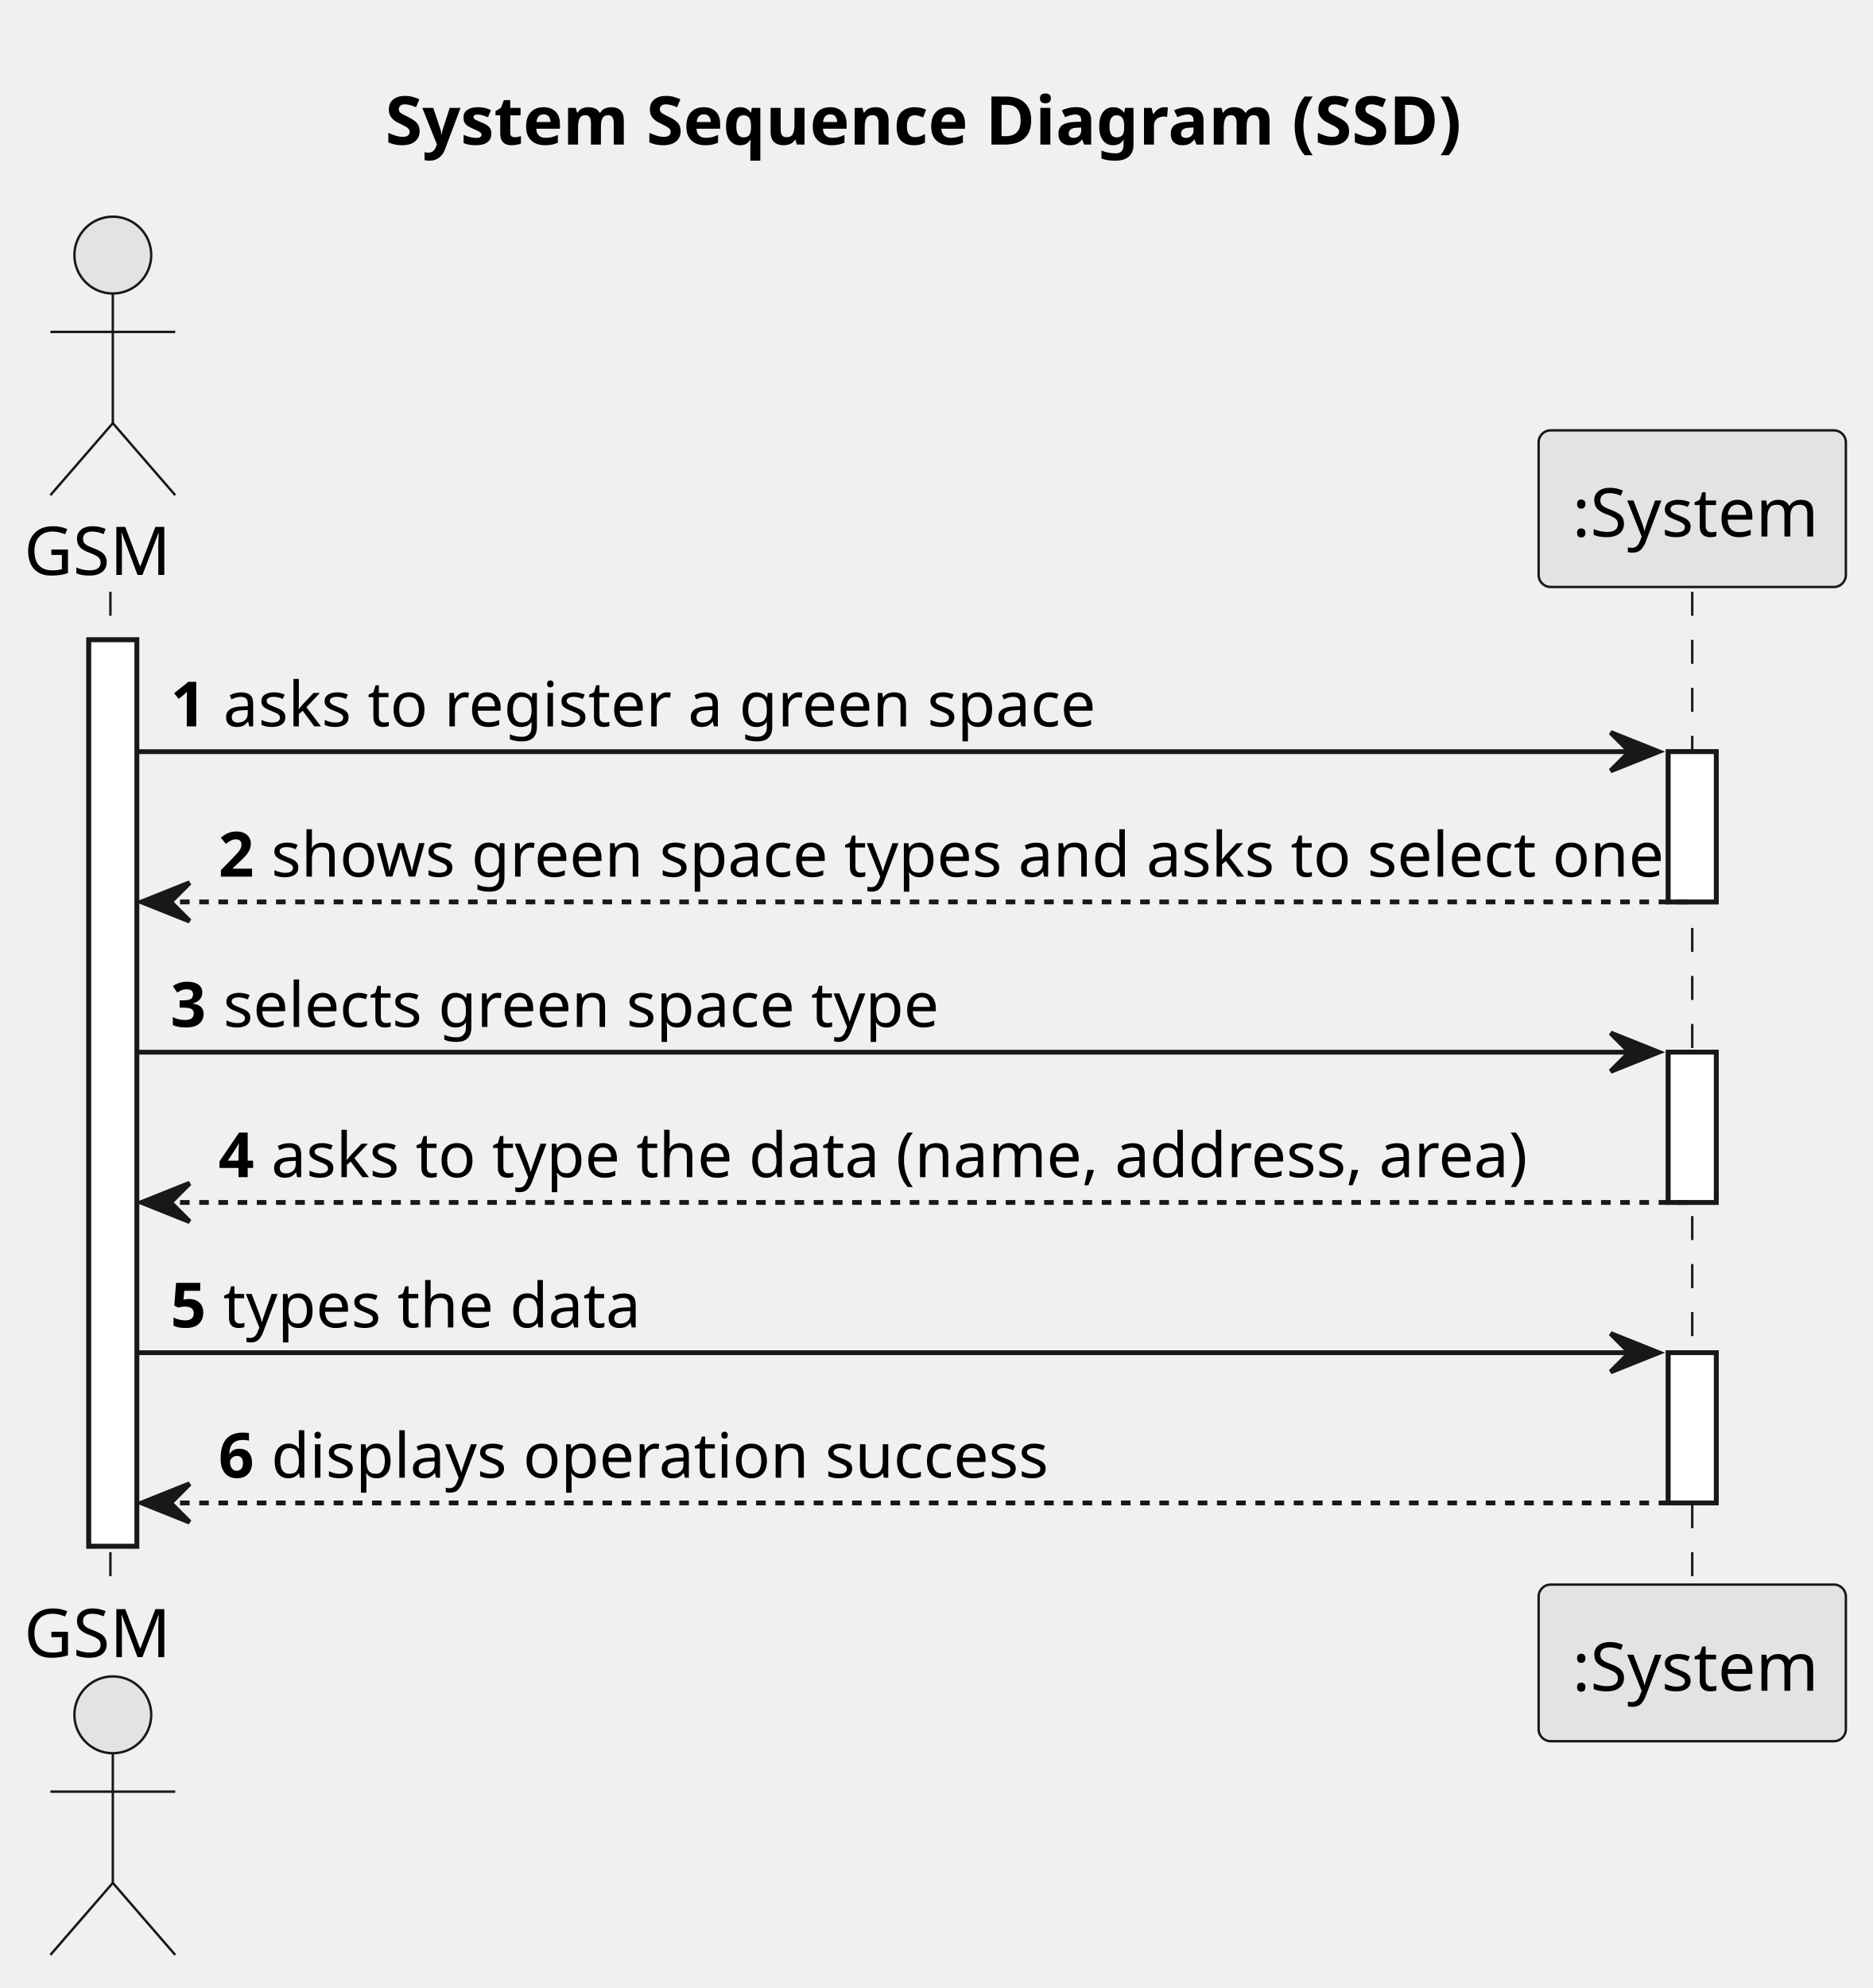
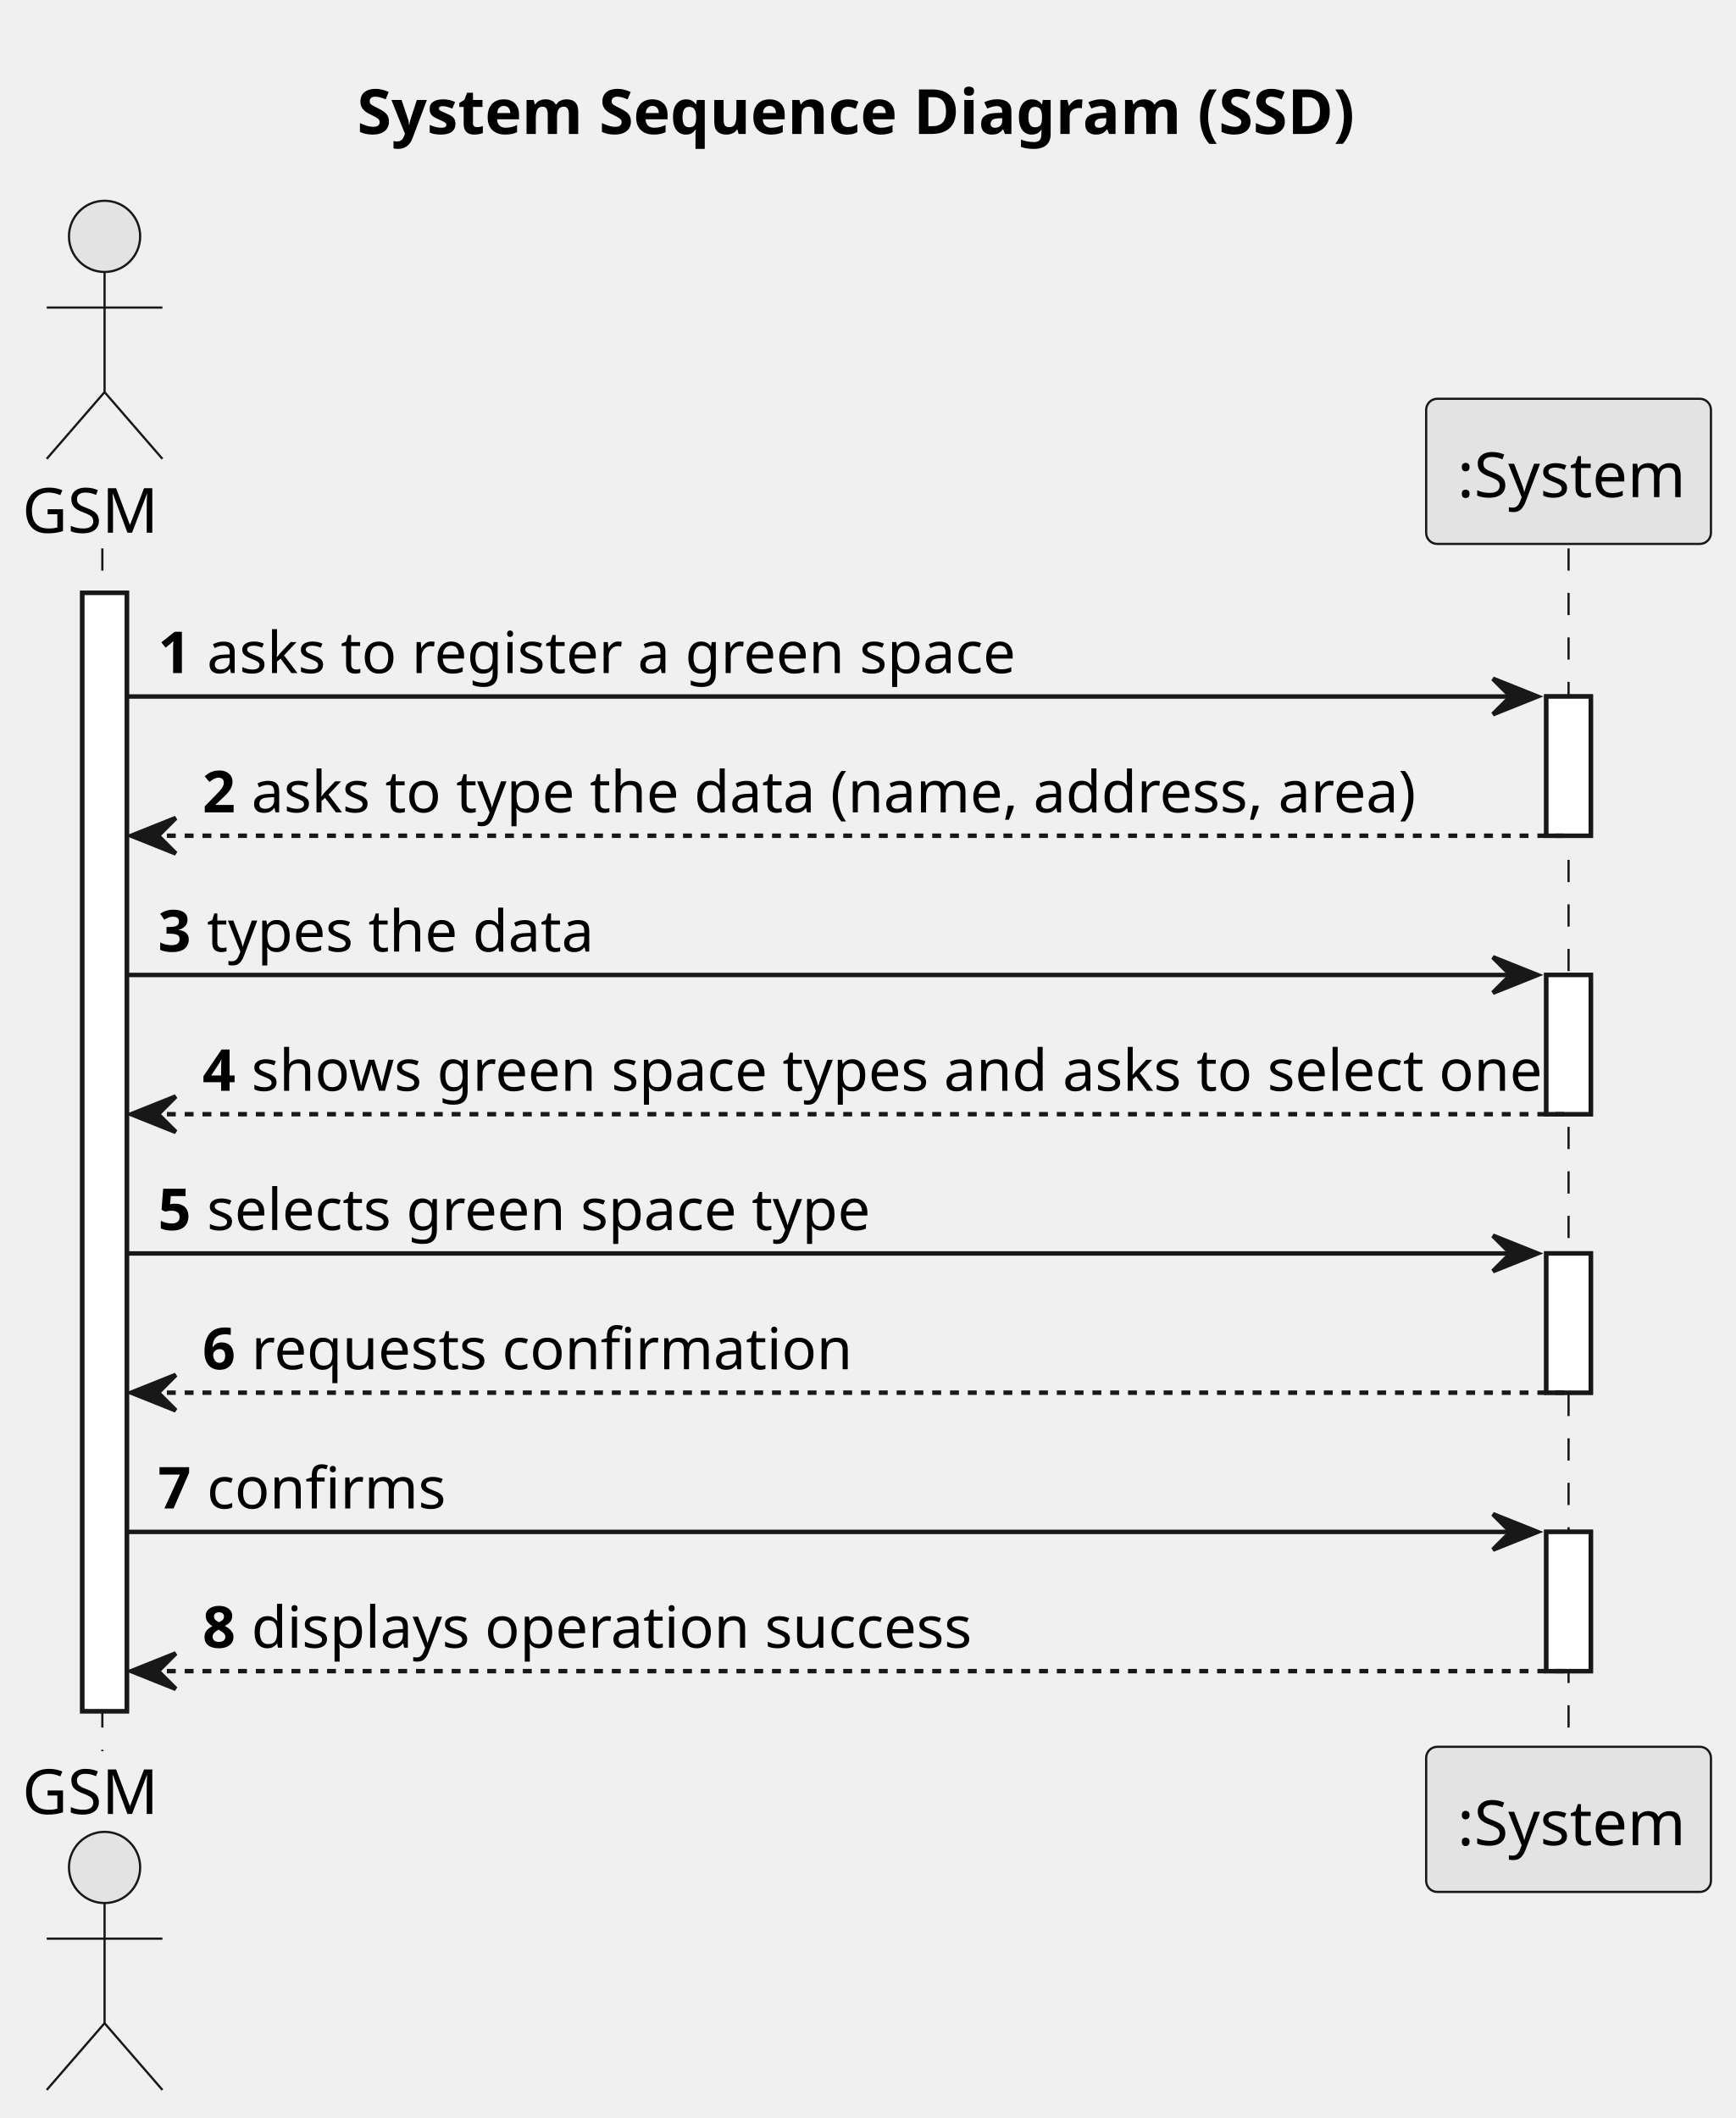
- <svg xmlns="http://www.w3.org/2000/svg" contentStyleType="text/css" height="414px" preserveAspectRatio="none" style="width:390px;height:414px;background:#FFFFFF;" version="1.1" viewBox="0 0 390 414" width="390px" zoomAndPan="magnify">
+ <svg xmlns="http://www.w3.org/2000/svg" contentStyleType="text/css" height="476px" preserveAspectRatio="none" style="width:390px;height:476px;background:#FFFFFF;" version="1.1" viewBox="0 0 390 476" width="390px" zoomAndPan="magnify">
  <defs />
  <g>
    <text fill="#000000" font-family="sans-serif" font-size="14" font-weight="bold" lengthAdjust="spacing" textLength="228" x="80.25" y="30.107">System Sequence Diagram (SSD)</text>
-     <rect fill="#FFFFFF" height="188.746" style="stroke:#181818;stroke-width:1.0;" width="10" x="18.5" y="133.242" />
+     <rect fill="#FFFFFF" height="251.328" style="stroke:#181818;stroke-width:1.0;" width="10" x="18.5" y="133.242" />
    <rect fill="#FFFFFF" height="31.291" style="stroke:#181818;stroke-width:1.0;" width="10" x="347.5" y="156.533" />
    <rect fill="#FFFFFF" height="31.291" style="stroke:#181818;stroke-width:1.0;" width="10" x="347.5" y="219.115" />
    <rect fill="#FFFFFF" height="31.291" style="stroke:#181818;stroke-width:1.0;" width="10" x="347.5" y="281.697" />
-     <line style="stroke:#181818;stroke-width:0.5;stroke-dasharray:5.0,5.0;" x1="23" x2="23" y1="123.242" y2="330.988" />
-     <line style="stroke:#181818;stroke-width:0.5;stroke-dasharray:5.0,5.0;" x1="352.5" x2="352.5" y1="123.242" y2="330.988" />
+     <rect fill="#FFFFFF" height="31.291" style="stroke:#181818;stroke-width:1.0;" width="10" x="347.5" y="344.279" />
+     <line style="stroke:#181818;stroke-width:0.5;stroke-dasharray:5.0,5.0;" x1="23" x2="23" y1="123.242" y2="393.57" />
+     <line style="stroke:#181818;stroke-width:0.5;stroke-dasharray:5.0,5.0;" x1="352.5" x2="352.5" y1="123.242" y2="393.57" />
    <text fill="#000000" font-family="sans-serif" font-size="14" lengthAdjust="spacing" textLength="31" x="5" y="119.728">GSM</text>
    <ellipse cx="23.5" cy="53.121" fill="#E3E3E3" rx="8" ry="8" style="stroke:#181818;stroke-width:0.5;" />
    <path d="M23.5,61.121 L23.5,88.121 M10.5,69.121 L36.5,69.121 M23.5,88.121 L10.5,103.121 M23.5,88.121 L36.5,103.121 " fill="none" style="stroke:#181818;stroke-width:0.5;" />
-     <text fill="#000000" font-family="sans-serif" font-size="14" lengthAdjust="spacing" textLength="31" x="5" y="345.096">GSM</text>
-     <ellipse cx="23.5" cy="357.109" fill="#E3E3E3" rx="8" ry="8" style="stroke:#181818;stroke-width:0.5;" />
-     <path d="M23.5,365.109 L23.5,392.109 M10.5,373.109 L36.5,373.109 M23.5,392.109 L10.5,407.109 M23.5,392.109 L36.5,407.109 " fill="none" style="stroke:#181818;stroke-width:0.5;" />
+     <text fill="#000000" font-family="sans-serif" font-size="14" lengthAdjust="spacing" textLength="31" x="5" y="407.678">GSM</text>
+     <ellipse cx="23.5" cy="419.691" fill="#E3E3E3" rx="8" ry="8" style="stroke:#181818;stroke-width:0.5;" />
+     <path d="M23.5,427.691 L23.5,454.691 M10.5,435.691 L36.5,435.691 M23.5,454.691 L10.5,469.691 M23.5,454.691 L36.5,469.691 " fill="none" style="stroke:#181818;stroke-width:0.5;" />
    <rect fill="#E3E3E3" height="32.621" rx="2.5" ry="2.5" style="stroke:#181818;stroke-width:0.5;" width="64" x="320.5" y="89.621" />
    <text fill="#000000" font-family="sans-serif" font-size="14" lengthAdjust="spacing" textLength="50" x="327.5" y="111.728">:System</text>
-     <rect fill="#E3E3E3" height="32.621" rx="2.5" ry="2.5" style="stroke:#181818;stroke-width:0.5;" width="64" x="320.5" y="329.988" />
-     <text fill="#000000" font-family="sans-serif" font-size="14" lengthAdjust="spacing" textLength="50" x="327.5" y="352.096">:System</text>
-     <rect fill="#FFFFFF" height="188.746" style="stroke:#181818;stroke-width:1.0;" width="10" x="18.5" y="133.242" />
+     <rect fill="#E3E3E3" height="32.621" rx="2.5" ry="2.5" style="stroke:#181818;stroke-width:0.5;" width="64" x="320.5" y="392.57" />
+     <text fill="#000000" font-family="sans-serif" font-size="14" lengthAdjust="spacing" textLength="50" x="327.5" y="414.678">:System</text>
+     <rect fill="#FFFFFF" height="251.328" style="stroke:#181818;stroke-width:1.0;" width="10" x="18.5" y="133.242" />
    <rect fill="#FFFFFF" height="31.291" style="stroke:#181818;stroke-width:1.0;" width="10" x="347.5" y="156.533" />
    <rect fill="#FFFFFF" height="31.291" style="stroke:#181818;stroke-width:1.0;" width="10" x="347.5" y="219.115" />
    <rect fill="#FFFFFF" height="31.291" style="stroke:#181818;stroke-width:1.0;" width="10" x="347.5" y="281.697" />
+     <rect fill="#FFFFFF" height="31.291" style="stroke:#181818;stroke-width:1.0;" width="10" x="347.5" y="344.279" />
    <polygon fill="#181818" points="335.5,152.533,345.5,156.533,335.5,160.533,339.5,156.533" style="stroke:#181818;stroke-width:1.0;" />
    <line style="stroke:#181818;stroke-width:1.0;" x1="28.5" x2="341.5" y1="156.533" y2="156.533" />
    <text fill="#000000" font-family="sans-serif" font-size="13" font-weight="bold" lengthAdjust="spacing" textLength="7" x="35.5" y="151.27">1</text>
    <text fill="#000000" font-family="sans-serif" font-size="13" lengthAdjust="spacing" textLength="176" x="46.5" y="151.27">asks to register a green space</text>
    <polygon fill="#181818" points="39.5,183.824,29.5,187.824,39.5,191.824,35.5,187.824" style="stroke:#181818;stroke-width:1.0;" />
    <line style="stroke:#181818;stroke-width:1.0;stroke-dasharray:2.0,2.0;" x1="33.5" x2="351.5" y1="187.824" y2="187.824" />
    <text fill="#000000" font-family="sans-serif" font-size="13" font-weight="bold" lengthAdjust="spacing" textLength="7" x="45.5" y="182.561">2</text>
-     <text fill="#000000" font-family="sans-serif" font-size="13" lengthAdjust="spacing" textLength="284" x="56.5" y="182.561">shows green space types and asks to select one</text>
+     <text fill="#000000" font-family="sans-serif" font-size="13" lengthAdjust="spacing" textLength="254" x="56.5" y="182.561">asks to type the data (name, address, area)</text>
    <polygon fill="#181818" points="335.5,215.115,345.5,219.115,335.5,223.115,339.5,219.115" style="stroke:#181818;stroke-width:1.0;" />
    <line style="stroke:#181818;stroke-width:1.0;" x1="28.5" x2="341.5" y1="219.115" y2="219.115" />
    <text fill="#000000" font-family="sans-serif" font-size="13" font-weight="bold" lengthAdjust="spacing" textLength="7" x="35.5" y="213.852">3</text>
-     <text fill="#000000" font-family="sans-serif" font-size="13" lengthAdjust="spacing" textLength="146" x="46.5" y="213.852">selects green space type</text>
+     <text fill="#000000" font-family="sans-serif" font-size="13" lengthAdjust="spacing" textLength="83" x="46.5" y="213.852">types the data</text>
    <polygon fill="#181818" points="39.5,246.406,29.5,250.406,39.5,254.406,35.5,250.406" style="stroke:#181818;stroke-width:1.0;" />
    <line style="stroke:#181818;stroke-width:1.0;stroke-dasharray:2.0,2.0;" x1="33.5" x2="351.5" y1="250.406" y2="250.406" />
    <text fill="#000000" font-family="sans-serif" font-size="13" font-weight="bold" lengthAdjust="spacing" textLength="7" x="45.5" y="245.144">4</text>
-     <text fill="#000000" font-family="sans-serif" font-size="13" lengthAdjust="spacing" textLength="254" x="56.5" y="245.144">asks to type the data (name, address, area)</text>
+     <text fill="#000000" font-family="sans-serif" font-size="13" lengthAdjust="spacing" textLength="284" x="56.5" y="245.144">shows green space types and asks to select one</text>
    <polygon fill="#181818" points="335.5,277.697,345.5,281.697,335.5,285.697,339.5,281.697" style="stroke:#181818;stroke-width:1.0;" />
    <line style="stroke:#181818;stroke-width:1.0;" x1="28.5" x2="341.5" y1="281.697" y2="281.697" />
    <text fill="#000000" font-family="sans-serif" font-size="13" font-weight="bold" lengthAdjust="spacing" textLength="7" x="35.5" y="276.435">5</text>
-     <text fill="#000000" font-family="sans-serif" font-size="13" lengthAdjust="spacing" textLength="83" x="46.5" y="276.435">types the data</text>
+     <text fill="#000000" font-family="sans-serif" font-size="13" lengthAdjust="spacing" textLength="146" x="46.5" y="276.435">selects green space type</text>
    <polygon fill="#181818" points="39.5,308.988,29.5,312.988,39.5,316.988,35.5,312.988" style="stroke:#181818;stroke-width:1.0;" />
    <line style="stroke:#181818;stroke-width:1.0;stroke-dasharray:2.0,2.0;" x1="33.5" x2="351.5" y1="312.988" y2="312.988" />
    <text fill="#000000" font-family="sans-serif" font-size="13" font-weight="bold" lengthAdjust="spacing" textLength="7" x="45.5" y="307.726">6</text>
-     <text fill="#000000" font-family="sans-serif" font-size="13" lengthAdjust="spacing" textLength="158" x="56.5" y="307.726">displays operation success</text>
+     <text fill="#000000" font-family="sans-serif" font-size="13" lengthAdjust="spacing" textLength="124" x="56.5" y="307.726">requests confirmation</text>
+     <polygon fill="#181818" points="335.5,340.279,345.5,344.279,335.5,348.279,339.5,344.279" style="stroke:#181818;stroke-width:1.0;" />
+     <line style="stroke:#181818;stroke-width:1.0;" x1="28.5" x2="341.5" y1="344.279" y2="344.279" />
+     <text fill="#000000" font-family="sans-serif" font-size="13" font-weight="bold" lengthAdjust="spacing" textLength="7" x="35.5" y="339.017">7</text>
+     <text fill="#000000" font-family="sans-serif" font-size="13" lengthAdjust="spacing" textLength="49" x="46.5" y="339.017">confirms</text>
+     <polygon fill="#181818" points="39.5,371.57,29.5,375.57,39.5,379.57,35.5,375.57" style="stroke:#181818;stroke-width:1.0;" />
+     <line style="stroke:#181818;stroke-width:1.0;stroke-dasharray:2.0,2.0;" x1="33.5" x2="351.5" y1="375.57" y2="375.57" />
+     <text fill="#000000" font-family="sans-serif" font-size="13" font-weight="bold" lengthAdjust="spacing" textLength="7" x="45.5" y="370.308">8</text>
+     <text fill="#000000" font-family="sans-serif" font-size="13" lengthAdjust="spacing" textLength="158" x="56.5" y="370.308">displays operation success</text>
  </g>
</svg>
